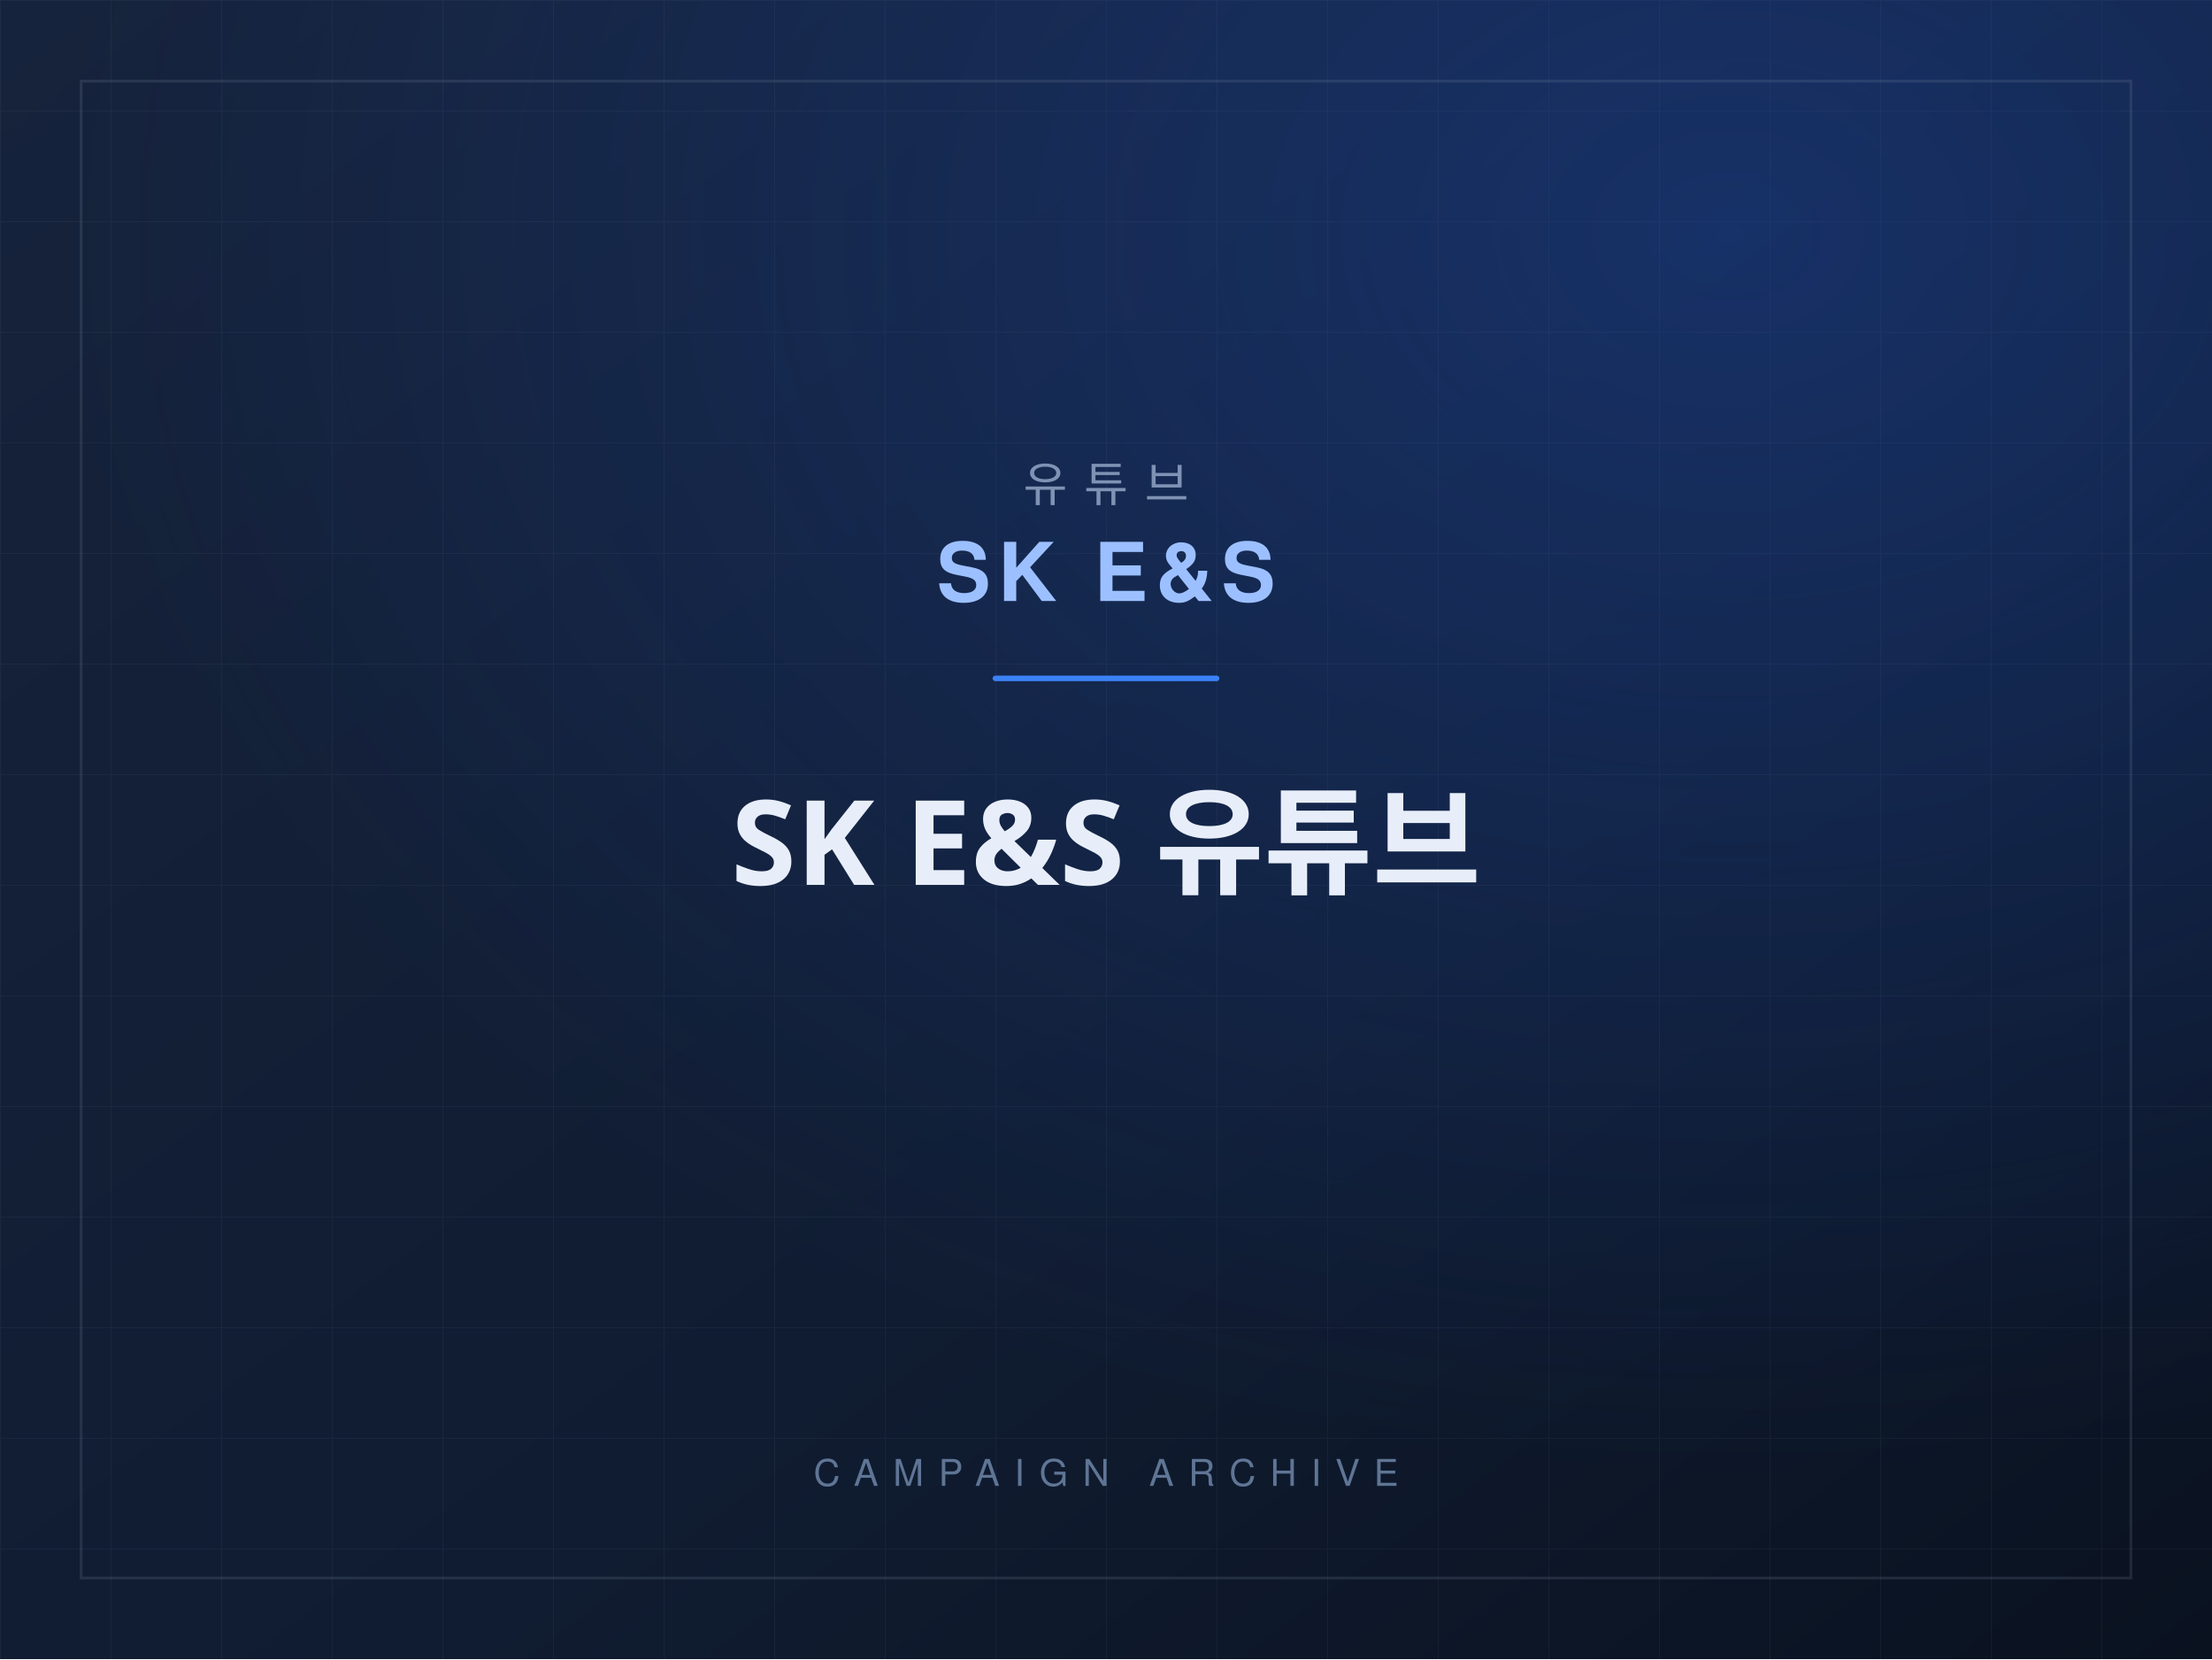
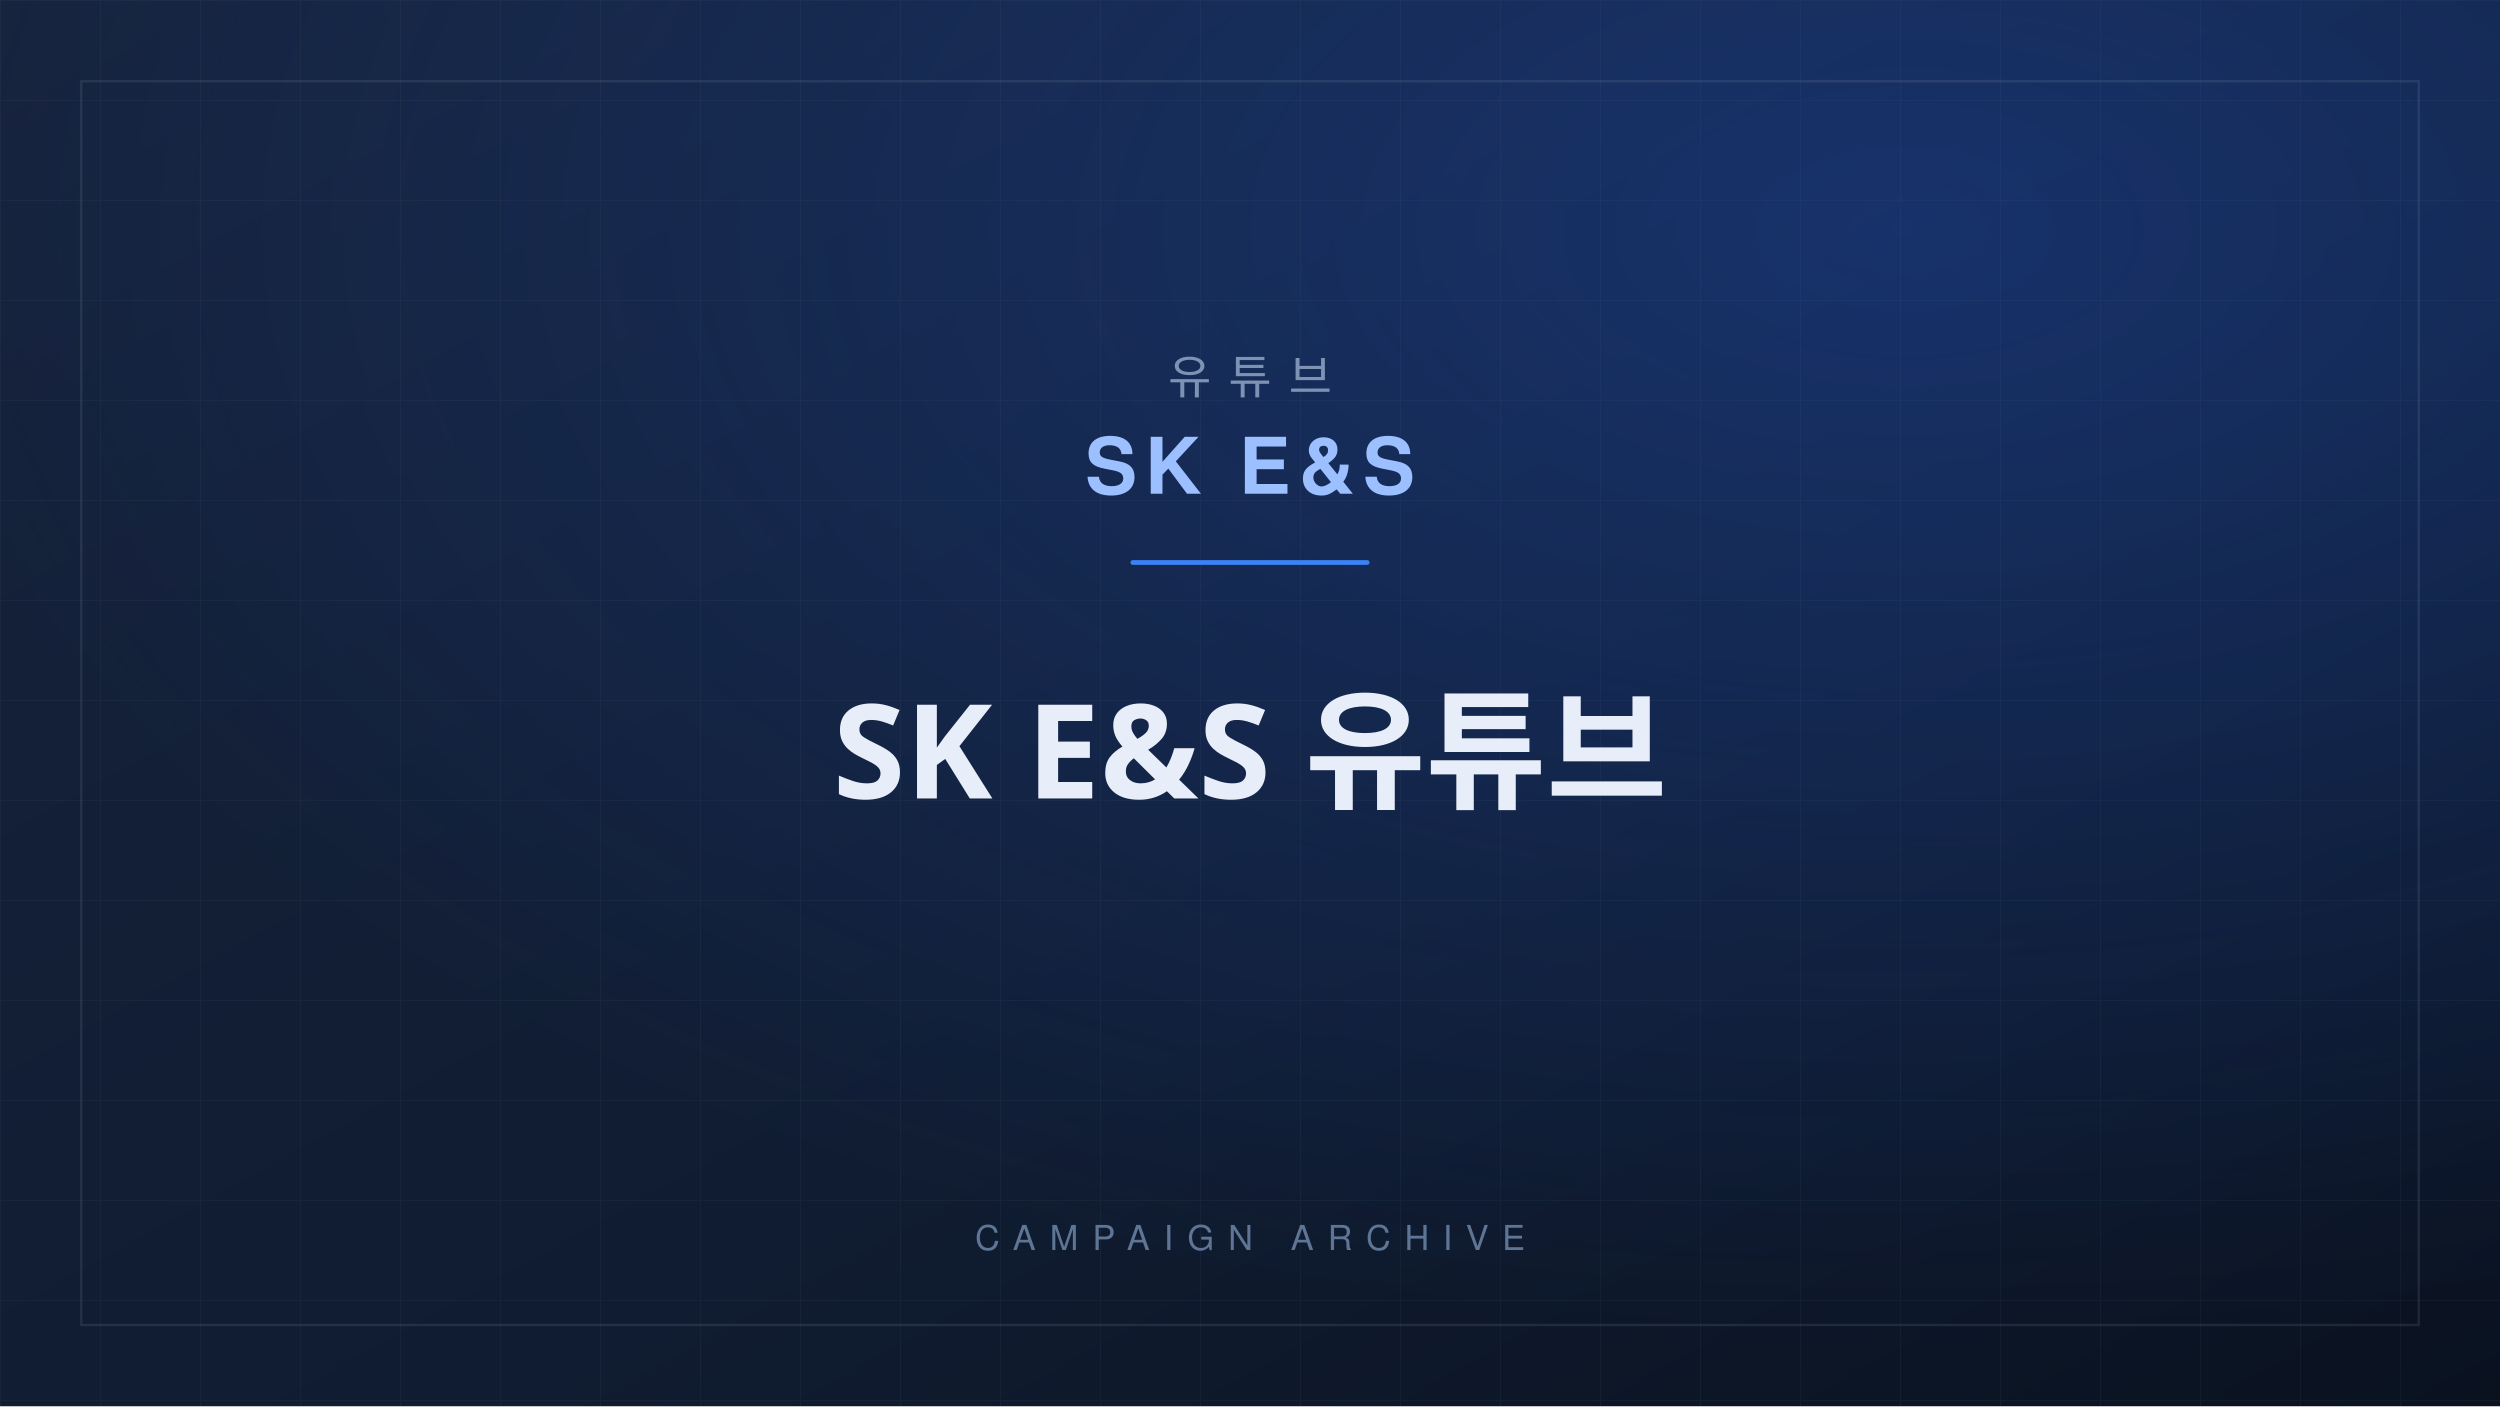
- <svg xmlns="http://www.w3.org/2000/svg" viewBox="0 0 1200 900" width="1200" height="900" role="img" aria-label="SK E&amp;S 유튜브 — SK E&amp;S">
+ <svg xmlns="http://www.w3.org/2000/svg" viewBox="0 0 1600 900" width="1600" height="900" role="img" aria-label="SK E&amp;S 유튜브 — SK E&amp;S">
  <defs>
    <linearGradient id="g" x1="0" y1="0" x2="1" y2="1">
      <stop offset="0" stop-color="#16233C" />
      <stop offset="0.6" stop-color="#101C31" />
      <stop offset="1" stop-color="#0A1220" />
    </linearGradient>
-     <radialGradient id="a" cx="0.78" cy="0.14" r="0.75">
-       <stop offset="0" stop-color="#2563EB" stop-opacity="0.28" />
+     <radialGradient id="a" cx="0.76" cy="0.16" r="0.8">
+       <stop offset="0" stop-color="#2563EB" stop-opacity="0.30" />
      <stop offset="1" stop-color="#2563EB" stop-opacity="0" />
    </radialGradient>
-     <pattern id="grid" width="60" height="60" patternUnits="userSpaceOnUse">
-       <path d="M60 0H0V60" fill="none" stroke="#94A3B8" stroke-opacity="0.07" stroke-width="1" />
+     <pattern id="grid" width="64" height="64" patternUnits="userSpaceOnUse">
+       <path d="M64 0H0V64" fill="none" stroke="#94A3B8" stroke-opacity="0.07" stroke-width="1" />
    </pattern>
  </defs>
-   <rect width="1200" height="900" fill="url(#g)" />
-   <rect width="1200" height="900" fill="url(#grid)" />
-   <rect width="1200" height="900" fill="url(#a)" />
-   <rect x="44" y="44" width="1112" height="812" fill="none" stroke="#94A3B8" stroke-opacity="0.16" stroke-width="1.5" />
-   <text x="600" y="272" text-anchor="middle" font-family="Helvetica,Arial,'Apple SD Gothic Neo',sans-serif" font-size="26" letter-spacing="9" fill="#7E93B4">유튜브</text>
-   <text x="600" y="326" text-anchor="middle" font-family="Helvetica,Arial,'Apple SD Gothic Neo','Noto Sans KR',sans-serif" font-size="44" font-weight="600" letter-spacing="4" fill="#9CC0FF">SK E&amp;S</text>
-   <line x1="540" y1="368" x2="660" y2="368" stroke="#3B82F6" stroke-width="3" stroke-linecap="round" />
-   <text x="600" y="480" text-anchor="middle" font-family="'Apple SD Gothic Neo','Noto Sans KR','Malgun Gothic',Pretendard,sans-serif" font-size="64" font-weight="700" fill="#E8EEF9">SK E&amp;S 유튜브</text>
-   <text x="600" y="806" text-anchor="middle" font-family="Helvetica,Arial,sans-serif" font-size="20" letter-spacing="8" fill="#5F7595">CAMPAIGN ARCHIVE</text>
+   <rect width="1600" height="900" fill="url(#g)" />
+   <rect width="1600" height="900" fill="url(#grid)" />
+   <rect width="1600" height="900" fill="url(#a)" />
+   <rect x="52" y="52" width="1496" height="796" fill="none" stroke="#94A3B8" stroke-opacity="0.15" stroke-width="1.5" />
+   <text x="800" y="252" text-anchor="middle" font-family="Helvetica,Arial,'Apple SD Gothic Neo',sans-serif" font-size="30" letter-spacing="11" fill="#7E93B4">유튜브</text>
+   <text x="800" y="316" text-anchor="middle" font-family="Helvetica,Arial,'Apple SD Gothic Neo','Noto Sans KR',sans-serif" font-size="50" font-weight="600" letter-spacing="5" fill="#9CC0FF">SK E&amp;S</text>
+   <line x1="725" y1="360" x2="875" y2="360" stroke="#3B82F6" stroke-width="3" stroke-linecap="round" />
+   <text x="800" y="511" text-anchor="middle" font-family="'Apple SD Gothic Neo','Noto Sans KR','Malgun Gothic',Pretendard,sans-serif" font-size="84" font-weight="700" fill="#E8EEF9">SK E&amp;S 유튜브</text>
+   <text x="800" y="800" text-anchor="middle" font-family="Helvetica,Arial,sans-serif" font-size="22" letter-spacing="9" fill="#5F7595">CAMPAIGN ARCHIVE</text>
</svg>
